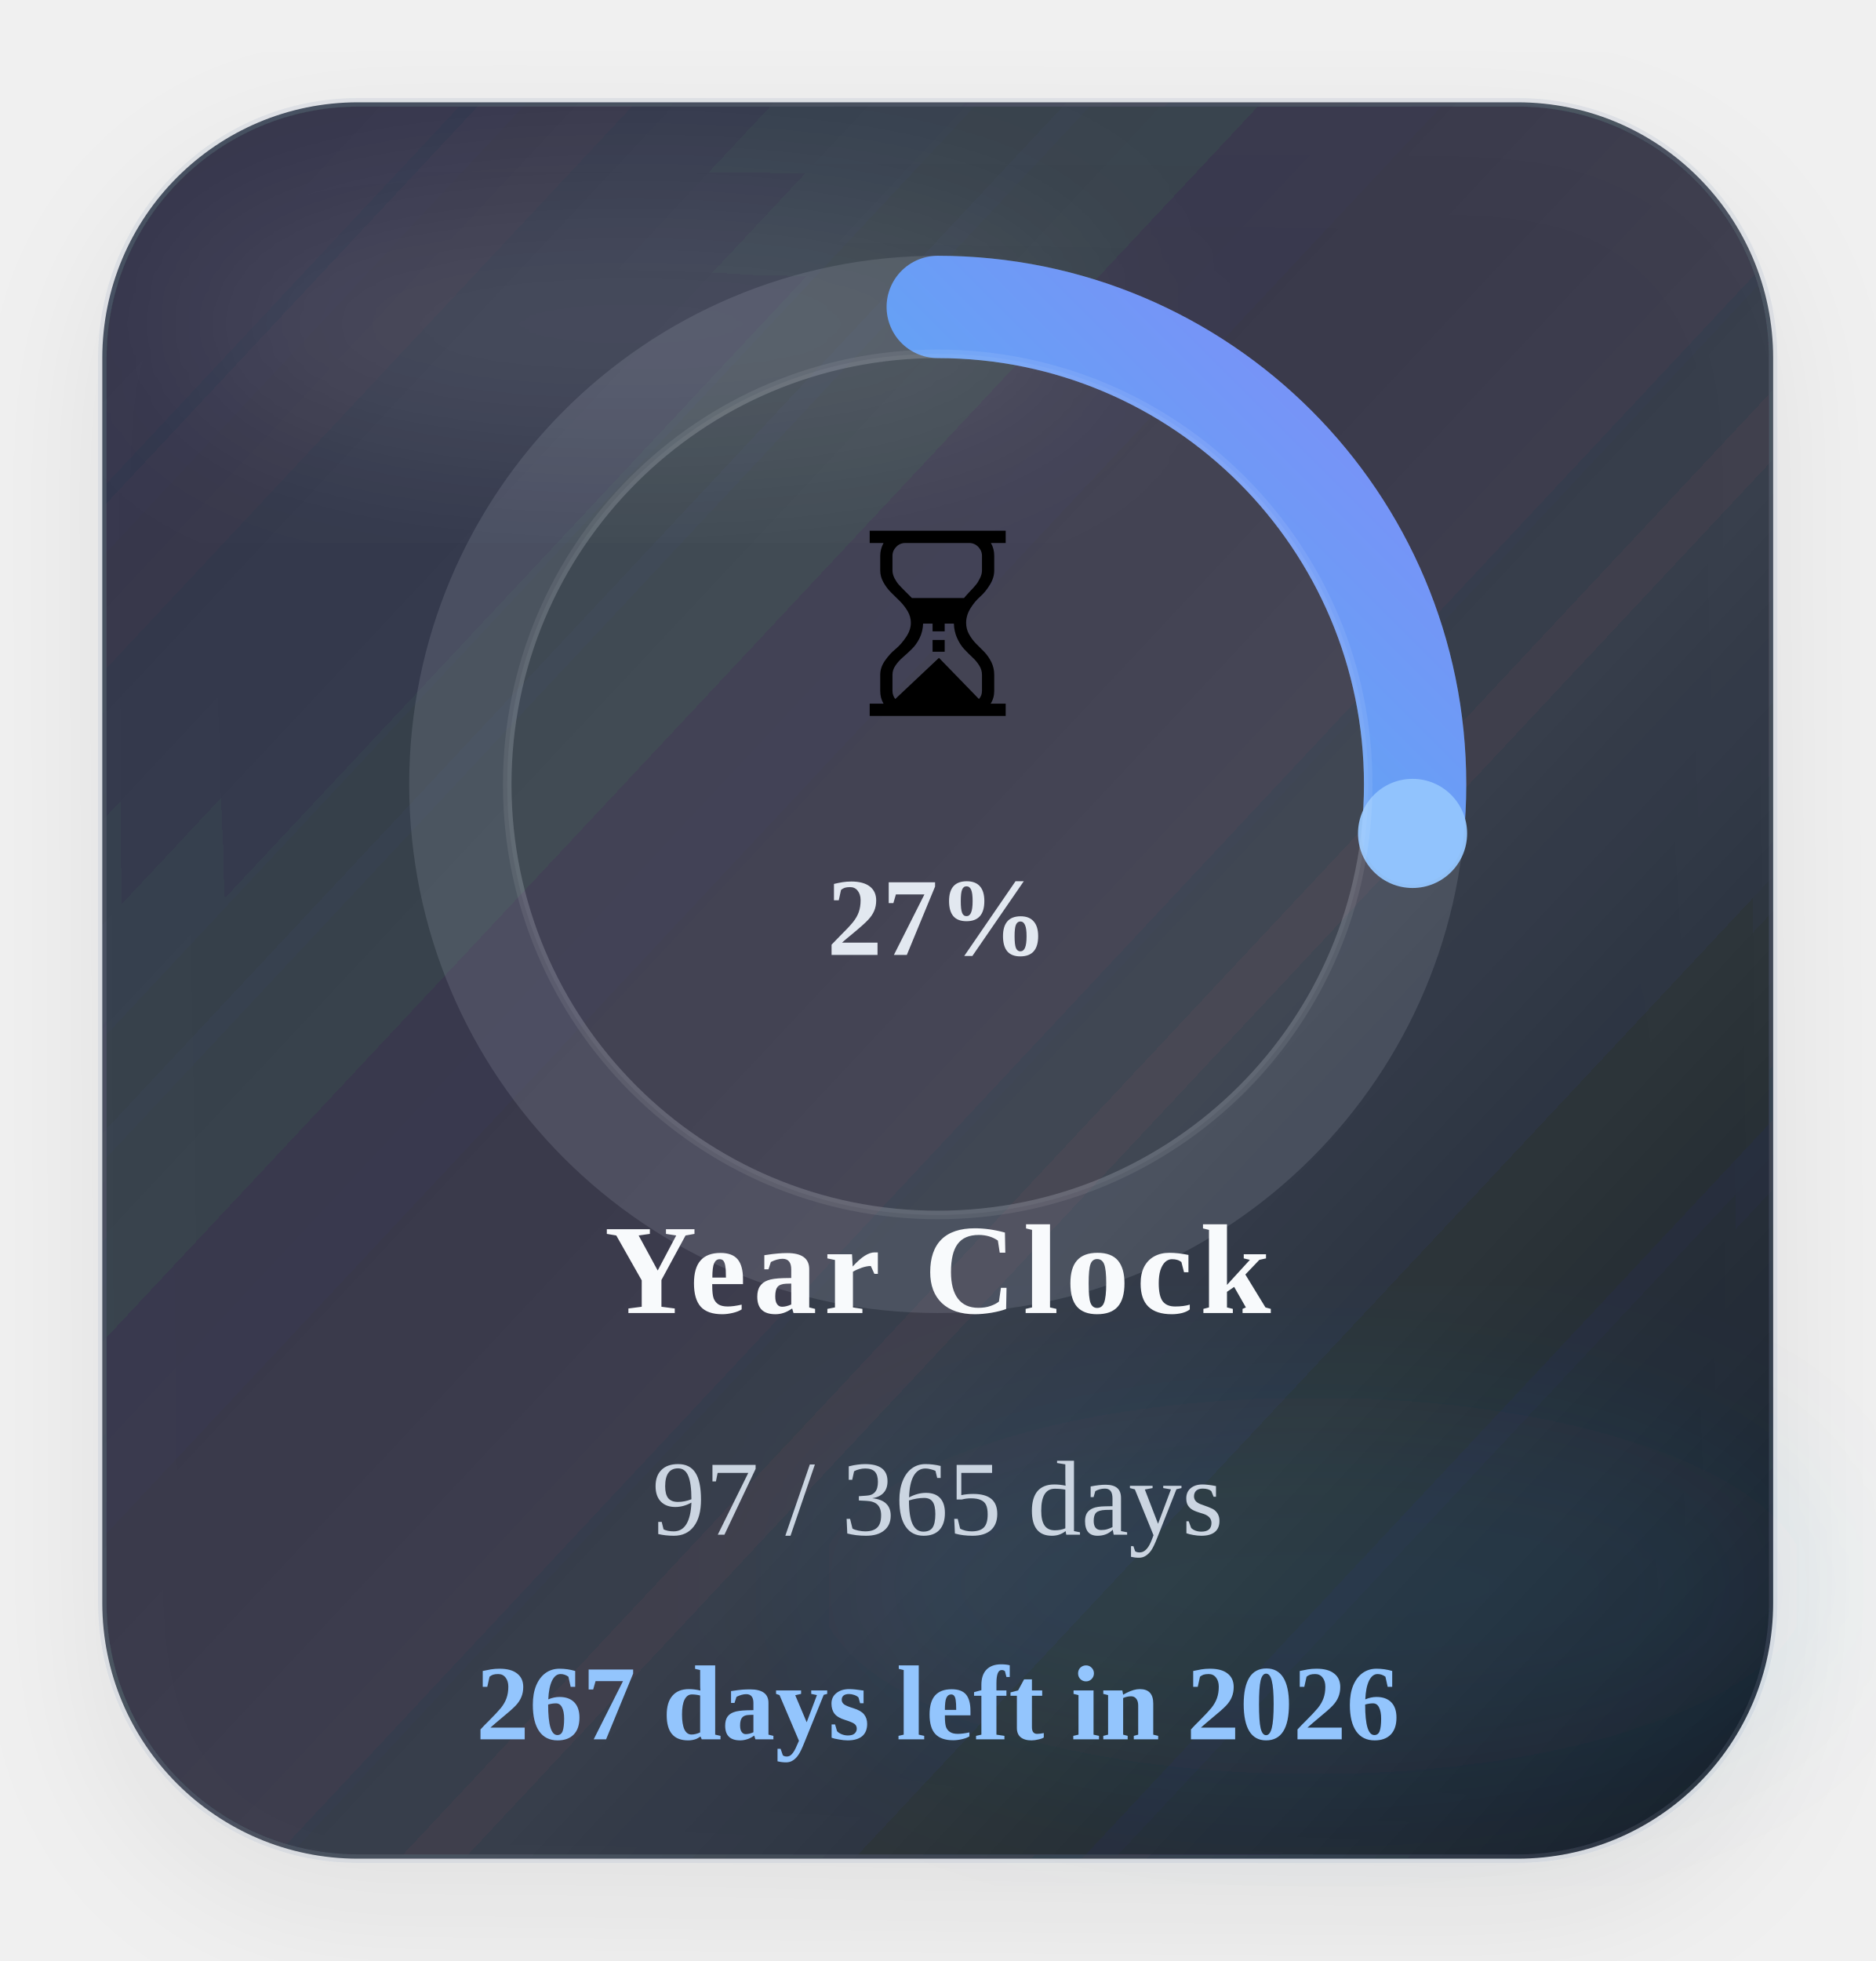
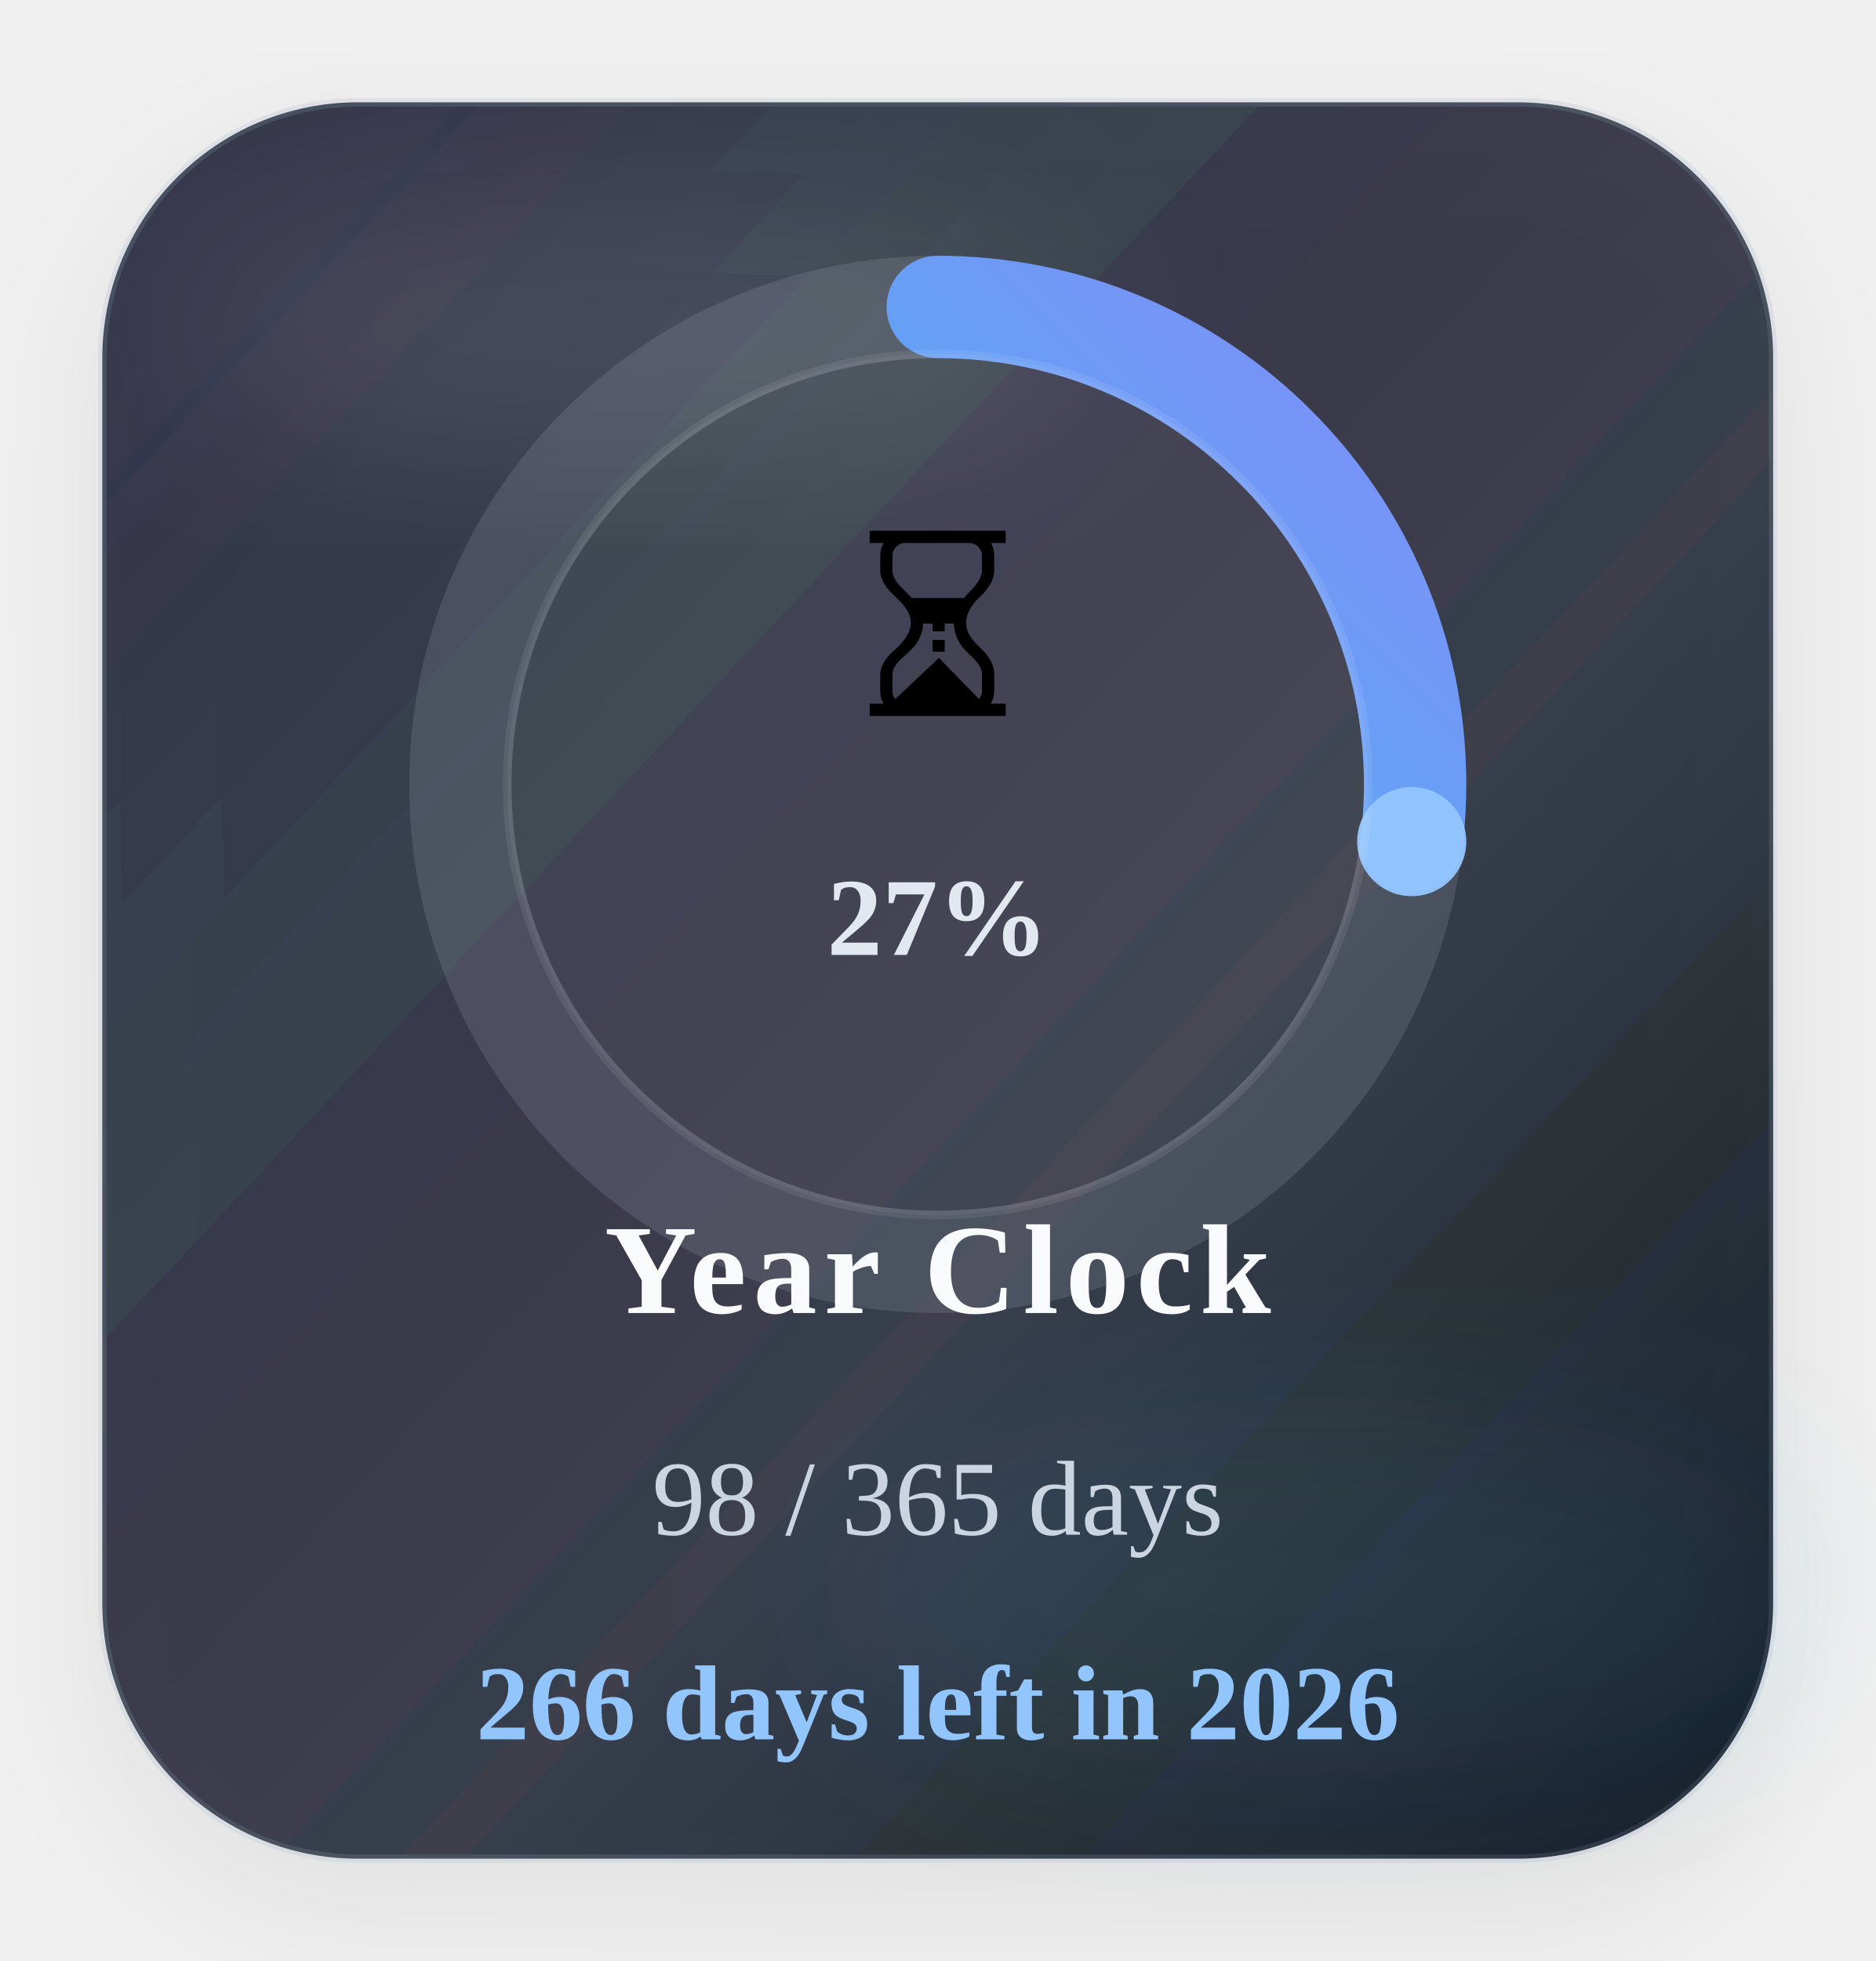
<svg xmlns="http://www.w3.org/2000/svg" width="220" height="230" viewBox="0 0 220 230" role="img" aria-label="Time progress for 2026">
  <defs>
    <linearGradient id="timeGradient" x1="0%" y1="0%" x2="100%" y2="100%">
      <stop offset="0%" stop-color="#22d3ee" />
      <stop offset="100%" stop-color="#818cf8" />
    </linearGradient>
    <linearGradient id="timeCard" x1="0%" y1="0%" x2="100%" y2="100%">
      <stop offset="0%" stop-color="#1c2537" stop-opacity="0.88" />
      <stop offset="60%" stop-color="#111827" stop-opacity="0.8" />
      <stop offset="100%" stop-color="#0b1220" stop-opacity="0.96" />
    </linearGradient>
    <filter id="timeShadow" x="-25%" y="-25%" width="150%" height="150%">
      <feDropShadow dx="0" dy="6" stdDeviation="8" flood-color="#020617" flood-opacity="0.08" />
    </filter>
    <filter id="timeBlur" x="-30%" y="-30%" width="160%" height="160%">
      <feGaussianBlur stdDeviation="10" />
    </filter>
  </defs>
  <rect x="12" y="12" width="196" height="206" rx="30" fill="url(#timeCard)" stroke="#94a3b8" stroke-opacity="0.18" filter="url(#timeShadow)" />
  <ellipse cx="74" cy="38" rx="54" ry="16" fill="#ffffff" fill-opacity="0.09" filter="url(#timeBlur)" />
  <ellipse cx="154" cy="186" rx="58" ry="22" fill="#38bdf8" fill-opacity="0.08" filter="url(#timeBlur)" />
  <circle class="ring-track" cx="110" cy="92" r="56" fill="none" stroke="#cbd5e1" stroke-opacity="0.14" stroke-width="12" />
-   <circle class="progress-ring" cx="110" cy="92" r="56" fill="none" stroke="url(#timeGradient)" stroke-width="12" stroke-linecap="round" stroke-dasharray="351.86" stroke-dashoffset="258.13" data-target-offset="258.13" data-ring-length="351.86" transform="rotate(-90 110 92)" />
-   <circle class="progress-endcap" cx="165.70" cy="97.75" r="6.4" fill="#93c5fd" fill-opacity="0.96" data-center-x="110" data-center-y="92" data-radius="56" data-target-angle="5.8980" />
+   <circle class="progress-ring" cx="110" cy="92" r="56" fill="none" stroke="url(#timeGradient)" stroke-width="12" stroke-linecap="round" stroke-dasharray="351.86" stroke-dashoffset="257.17" data-target-offset="257.17" data-ring-length="351.86" transform="rotate(-90 110 92)" />
+   <circle class="progress-endcap" cx="165.60" cy="98.71" r="6.4" fill="#93c5fd" fill-opacity="0.96" data-center-x="110" data-center-y="92" data-radius="56" data-target-angle="6.8843" />
  <circle class="ring-core" cx="110" cy="92" r="50.5" fill="#ffffff" fill-opacity="0.05" stroke="#ffffff" stroke-opacity="0.08" />
  <text class="progress-emoji" x="110" y="84" text-anchor="middle" font-size="30">⏳</text>
  <text class="progress-percent" x="110" y="112" text-anchor="middle" font-size="13" font-weight="700" fill="#e2e8f0">27%</text>
  <text class="progress-label" x="110" y="154" text-anchor="middle" font-size="15" font-weight="700" letter-spacing="0.8" fill="#f8fafc">Year Clock</text>
-   <text class="progress-value" x="110" y="180" text-anchor="middle" font-size="12.5" fill="#cbd5e1">97 / 365 days</text>
-   <text class="progress-status" data-status-state="remaining" x="110" y="204" text-anchor="middle" font-size="12.5" font-weight="700" fill="#93c5fd">267 days left in 2026</text>
+   <text class="progress-value" x="110" y="180" text-anchor="middle" font-size="12.5" fill="#cbd5e1">98 / 365 days</text>
+   <text class="progress-status" data-status-state="remaining" x="110" y="204" text-anchor="middle" font-size="12.5" font-weight="700" fill="#93c5fd">266 days left in 2026</text>
</svg>
